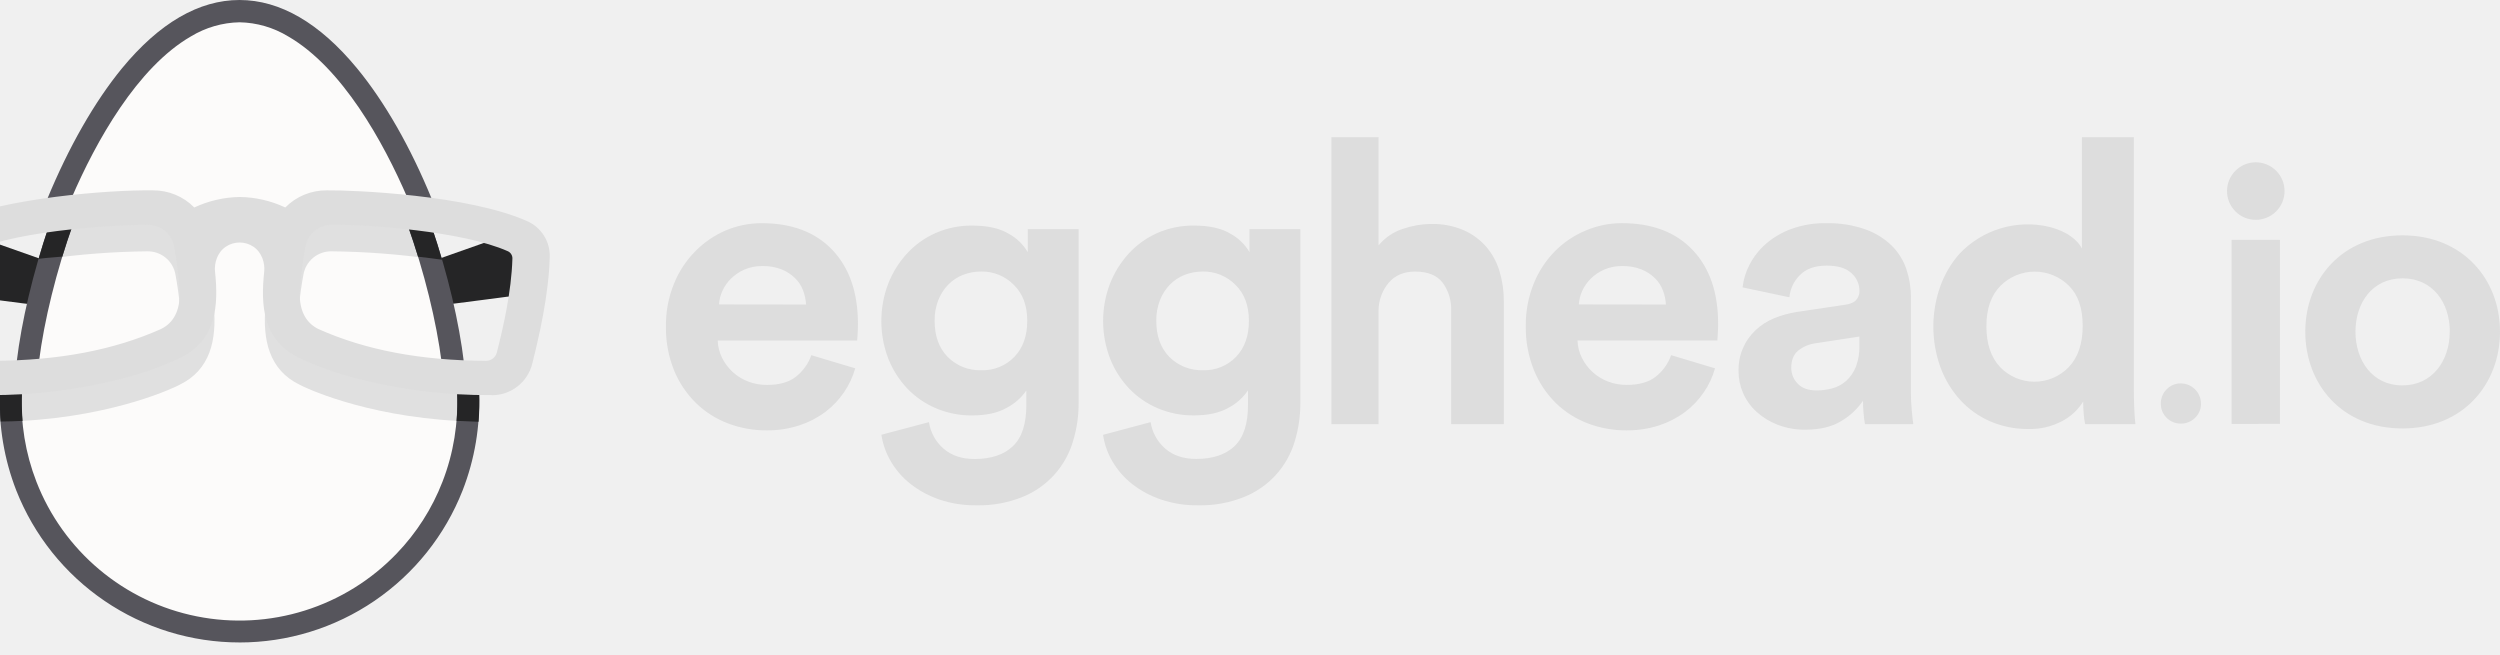
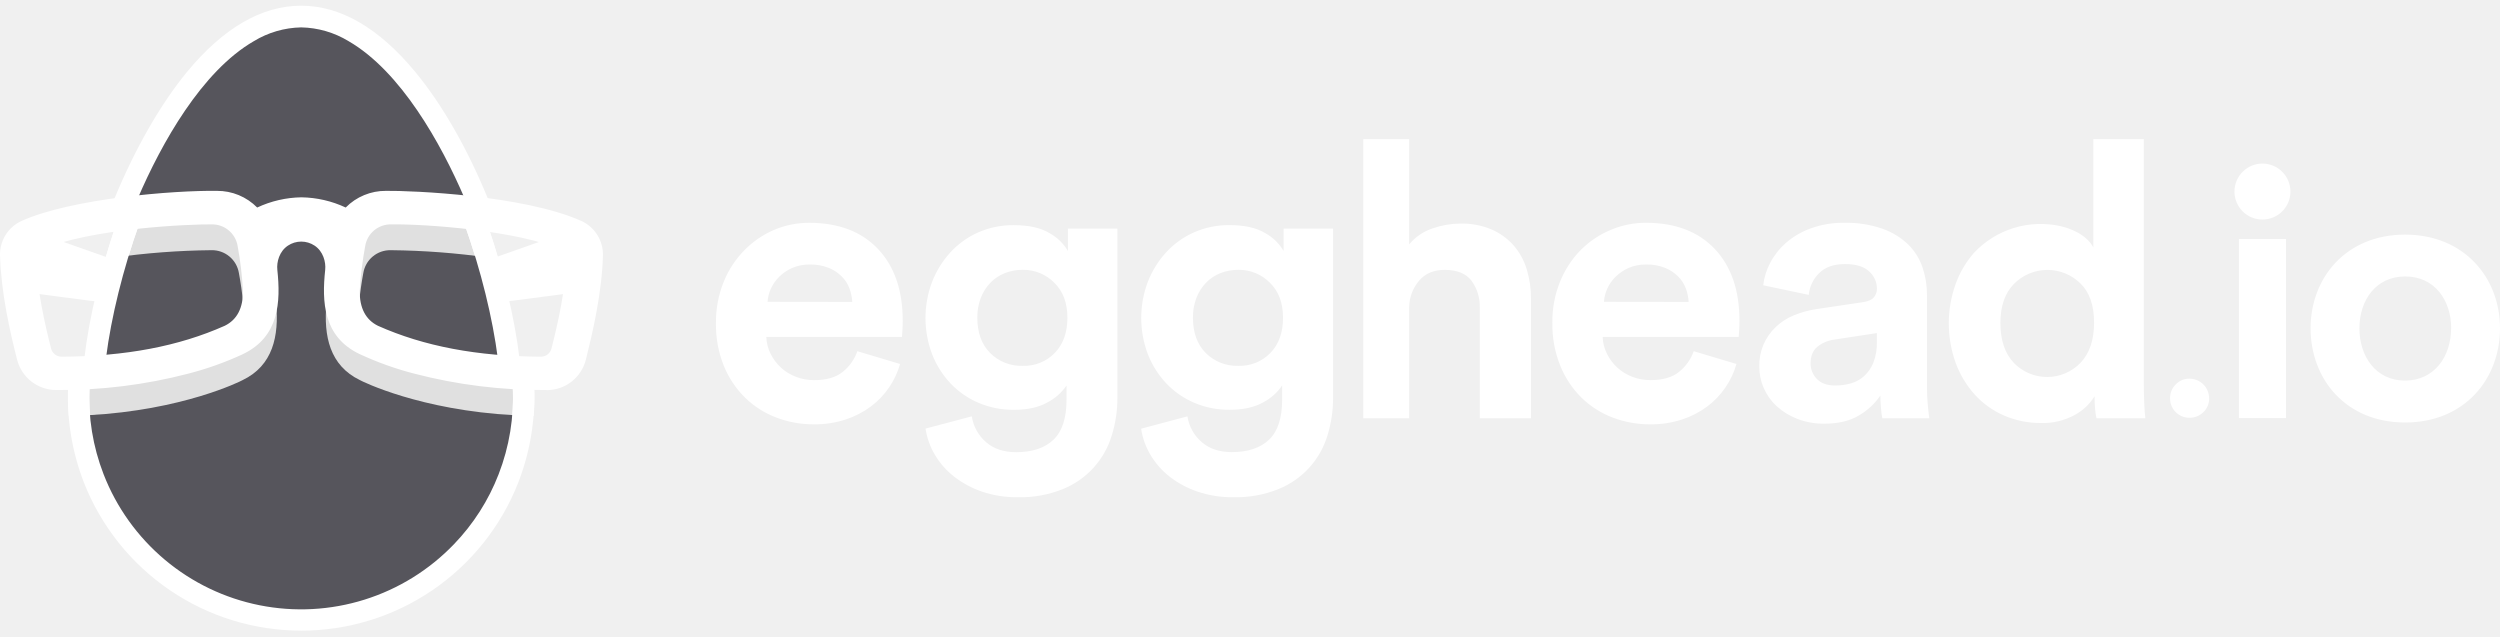
- <svg xmlns="http://www.w3.org/2000/svg" width="107" height="28" viewBox="0 0 107 28" fill="none">
-   <path d="M10.254 0.852C15.455 0.852 19.672 12.031 19.672 17.233C19.672 19.731 18.679 22.126 16.913 23.892C15.147 25.659 12.751 26.651 10.254 26.651C7.756 26.651 5.361 25.659 3.594 23.892C1.828 22.126 0.836 19.731 0.836 17.233C0.836 12.031 5.05 0.852 10.254 0.852V0.852Z" fill="#FCFBFA" />
-   <path d="M22.195 9.874L18.353 11.229C18.353 11.229 18.947 13.037 18.953 13.051C18.959 13.065 22.78 12.558 22.78 12.558L22.195 9.874ZM-1.688 9.874L2.154 11.229C2.154 11.229 1.56 13.037 1.554 13.051C1.548 13.065 -2.272 12.557 -2.272 12.557L-1.688 9.874Z" fill="#252526" />
-   <path d="M6.3 9.553C6.589 9.547 6.872 9.645 7.094 9.831C7.317 10.016 7.465 10.275 7.511 10.562C7.633 11.216 7.713 11.877 7.751 12.542C7.755 12.728 7.738 12.914 7.701 13.097C7.653 12.618 7.586 12.162 7.512 11.765C7.466 11.479 7.318 11.22 7.095 11.034C6.873 10.849 6.591 10.751 6.301 10.757C4.857 10.772 3.416 10.881 1.986 11.085C2.121 10.665 2.267 10.243 2.422 9.825C3.708 9.657 5.003 9.567 6.3 9.553V9.553ZM19.653 16.815C16.261 16.64 13.364 15.555 12.71 15.166C12.2 14.922 11.55 14.406 11.363 13.114C11.236 14.536 11.507 15.834 12.84 16.475C12.938 16.534 15.497 17.8 19.627 18.018C19.648 17.759 19.66 17.498 19.66 17.233C19.662 17.097 19.659 16.957 19.653 16.815ZM0.863 16.815C4.255 16.64 7.152 15.555 7.806 15.166C8.316 14.922 8.967 14.406 9.153 13.114C9.278 14.538 9.01 15.834 7.673 16.475C7.575 16.534 5.016 17.8 0.886 18.018C0.864 17.759 0.853 17.498 0.853 17.233C0.854 17.097 0.858 16.957 0.863 16.815V16.815ZM14.197 9.553C13.907 9.547 13.625 9.645 13.403 9.831C13.18 10.016 13.032 10.275 12.986 10.562C12.864 11.216 12.784 11.877 12.746 12.542C12.742 12.728 12.759 12.914 12.796 13.097C12.844 12.618 12.911 12.162 12.985 11.765C13.031 11.479 13.179 11.22 13.402 11.034C13.624 10.849 13.906 10.751 14.196 10.757C15.64 10.772 17.081 10.881 18.511 11.085C18.376 10.665 18.23 10.243 18.075 9.825C16.789 9.657 15.494 9.567 14.197 9.553V9.553Z" fill="#E0E0E0" />
-   <path d="M2.016 8.534C2.94 6.291 4.05 4.351 5.223 2.921C6.821 0.983 8.513 0 10.251 0C11.988 0 13.684 0.987 15.281 2.924C16.458 4.352 17.572 6.292 18.488 8.537L18.533 8.652L18.418 8.636C18.092 8.592 17.826 8.561 17.502 8.521H17.462L17.446 8.485C16.405 6.056 14.63 2.884 12.335 1.559C11.707 1.177 10.989 0.968 10.253 0.954C9.518 0.968 8.799 1.177 8.17 1.559C5.879 2.883 4.107 6.044 3.059 8.485L3.043 8.521H3.003C2.677 8.556 2.411 8.588 2.087 8.636L1.972 8.652L2.016 8.534ZM19.762 15.642C19.506 15.635 19.249 15.625 18.995 15.61H18.916L18.906 15.531C18.677 13.745 18.164 11.654 17.451 9.645L17.4 9.499L17.555 9.519C17.845 9.558 18.127 9.602 18.402 9.647L18.458 9.657L18.477 9.71C19.164 11.716 19.651 13.786 19.859 15.539L19.872 15.653L19.762 15.642Z" fill="#56555C" />
-   <path d="M18.921 11.117C18.784 10.646 18.635 10.175 18.476 9.707L18.457 9.653L18.401 9.644C18.131 9.598 17.845 9.555 17.553 9.516L17.399 9.495L17.45 9.642C17.608 10.087 17.756 10.536 17.893 10.986C18.388 11.043 18.669 11.082 18.921 11.117V11.117Z" fill="#252526" />
-   <path d="M0.713 15.494C0.922 13.742 1.413 11.672 2.096 9.666L2.114 9.612L2.17 9.603C2.441 9.557 2.726 9.513 3.018 9.474L3.173 9.454L3.121 9.6C2.41 11.61 1.893 13.699 1.666 15.486L1.656 15.565H1.577C1.323 15.58 1.065 15.59 0.811 15.597H0.696L0.713 15.494Z" fill="#56555C" />
-   <path d="M2.17 9.603L2.114 9.612L2.096 9.666C1.937 10.134 1.788 10.607 1.65 11.078C2.128 11.018 2.267 11.024 2.666 10.982C2.807 10.524 2.959 10.057 3.125 9.6L3.176 9.454L3.022 9.474C2.726 9.515 2.441 9.557 2.17 9.603V9.603Z" fill="#252526" />
-   <path d="M10.254 27.497C8.192 27.497 6.178 26.877 4.474 25.717C2.769 24.557 1.453 22.911 0.697 20.992C0.179 19.662 -0.06 18.239 -0.005 16.813V16.748H0.059C0.394 16.74 0.623 16.731 0.861 16.719H0.936V16.793C0.874 18.097 1.086 19.399 1.558 20.616C2.125 22.076 3.052 23.37 4.252 24.377C5.452 25.385 6.886 26.074 8.423 26.38C9.959 26.687 11.548 26.602 13.043 26.132C14.538 25.663 15.89 24.824 16.975 23.694C17.828 22.809 18.496 21.763 18.939 20.617C19.412 19.4 19.623 18.098 19.561 16.794V16.72H19.636C19.969 16.737 20.198 16.744 20.438 16.75H20.502V16.814C20.557 18.239 20.318 19.661 19.8 20.99C19.046 22.91 17.731 24.557 16.026 25.718C14.322 26.879 12.307 27.499 10.245 27.498L10.254 27.497Z" fill="#56555C" />
-   <path d="M0.966 18.018C0.933 17.608 0.925 17.198 0.941 16.787V16.713H0.867C0.626 16.726 0.397 16.735 0.065 16.743H0.001V16.807C-0.013 17.218 -0.004 17.63 0.028 18.041H0.059C0.369 18.041 0.671 18.027 0.958 18.013L0.966 18.018ZM20.508 16.748H20.444C20.201 16.748 19.971 16.736 19.642 16.719H19.567V16.793C19.584 17.2 19.576 17.607 19.543 18.012L20.482 18.052C20.515 17.642 20.524 17.23 20.51 16.818L20.508 16.748Z" fill="#252526" />
-   <path d="M21.037 16.91C19.075 16.925 17.119 16.682 15.22 16.187C14.403 15.975 13.606 15.691 12.84 15.336L12.821 15.328C11.218 14.562 11.159 13.027 11.308 11.626C11.346 11.272 11.216 10.804 10.843 10.557C10.669 10.441 10.464 10.379 10.255 10.379C10.046 10.379 9.842 10.441 9.668 10.557C9.294 10.804 9.165 11.272 9.203 11.625C9.352 13.027 9.289 14.564 7.689 15.33L7.671 15.339C6.906 15.693 6.11 15.976 5.294 16.187C3.396 16.682 1.441 16.925 -0.52 16.91H-0.528C-0.922 16.91 -1.305 16.779 -1.616 16.538C-1.927 16.296 -2.149 15.958 -2.247 15.577C-2.547 14.402 -2.952 12.652 -2.999 10.995C-3.009 10.673 -2.923 10.356 -2.752 10.083C-2.58 9.811 -2.332 9.595 -2.038 9.464C0.17 8.481 4.639 8.12 6.545 8.147C6.874 8.145 7.201 8.208 7.505 8.334C7.809 8.46 8.085 8.646 8.316 8.88C8.926 8.594 9.59 8.441 10.263 8.431C10.937 8.441 11.601 8.594 12.211 8.88C12.442 8.645 12.717 8.459 13.022 8.334C13.326 8.208 13.652 8.144 13.982 8.147C15.127 8.131 20.047 8.343 22.565 9.465C22.86 9.596 23.109 9.812 23.281 10.085C23.453 10.358 23.539 10.677 23.529 10.999C23.483 12.655 23.071 14.402 22.777 15.581C22.679 15.963 22.457 16.301 22.146 16.542C21.835 16.784 21.453 16.915 21.059 16.915L21.037 16.91ZM14.214 9.622C13.941 9.616 13.674 9.709 13.463 9.884C13.253 10.059 13.113 10.304 13.069 10.574C12.947 11.226 12.867 11.884 12.828 12.546C12.819 13.302 13.091 13.819 13.63 14.084C15.649 14.984 17.997 15.43 20.805 15.444C20.91 15.443 21.012 15.408 21.095 15.344C21.178 15.28 21.237 15.19 21.264 15.089C21.53 14.045 21.89 12.494 21.931 11.068C21.934 11.001 21.916 10.935 21.88 10.879C21.845 10.822 21.793 10.777 21.732 10.751C19.81 9.894 15.703 9.599 14.214 9.622ZM-1.22 10.753C-1.281 10.78 -1.332 10.824 -1.367 10.88C-1.403 10.936 -1.42 11.002 -1.418 11.068C-1.377 12.491 -1.018 14.046 -0.751 15.089C-0.724 15.19 -0.665 15.28 -0.582 15.344C-0.499 15.409 -0.397 15.444 -0.292 15.444C2.519 15.43 4.862 14.986 6.889 14.083C7.429 13.819 7.7 13.3 7.691 12.542C7.654 11.882 7.575 11.225 7.456 10.574C7.412 10.304 7.272 10.059 7.061 9.884C6.851 9.709 6.584 9.616 6.31 9.622C5.431 9.608 0.949 9.786 -1.22 10.753ZM36.603 15.764C36.5 16.132 36.336 16.481 36.12 16.795C35.9 17.117 35.63 17.401 35.318 17.635C34.981 17.885 34.606 18.078 34.207 18.208C33.755 18.354 33.282 18.425 32.807 18.42C32.245 18.422 31.687 18.322 31.162 18.123C30.648 17.93 30.18 17.632 29.787 17.249C29.381 16.849 29.06 16.37 28.846 15.841C28.607 15.243 28.49 14.602 28.502 13.958C28.495 13.336 28.612 12.719 28.846 12.142C29.054 11.626 29.363 11.156 29.753 10.76C30.124 10.38 30.566 10.077 31.053 9.866C31.541 9.659 32.067 9.552 32.597 9.552C33.895 9.552 34.908 9.937 35.634 10.706C36.36 11.475 36.722 12.532 36.72 13.878C36.72 14.037 36.714 14.187 36.703 14.328C36.691 14.469 36.686 14.551 36.686 14.574H30.718C30.726 14.837 30.793 15.095 30.912 15.329C31.027 15.556 31.182 15.76 31.37 15.932C31.561 16.104 31.783 16.239 32.023 16.33C32.279 16.428 32.551 16.477 32.825 16.475C33.36 16.475 33.775 16.356 34.072 16.118C34.371 15.881 34.598 15.563 34.724 15.202L36.603 15.764ZM34.5 13.034C34.488 12.827 34.445 12.624 34.373 12.431C34.298 12.233 34.181 12.053 34.029 11.905C33.865 11.744 33.67 11.617 33.456 11.532C33.194 11.43 32.915 11.381 32.634 11.387C32.366 11.382 32.1 11.434 31.854 11.54C31.641 11.634 31.447 11.767 31.281 11.93C31.128 12.082 31.004 12.26 30.917 12.456C30.835 12.637 30.786 12.831 30.773 13.029L34.5 13.034ZM39.759 18.068C39.826 18.51 40.049 18.913 40.387 19.204C40.726 19.498 41.167 19.645 41.71 19.645C42.422 19.645 42.971 19.462 43.355 19.094C43.739 18.727 43.93 18.136 43.927 17.322V16.712C43.715 17.022 43.429 17.276 43.096 17.45C42.714 17.67 42.218 17.78 41.607 17.78C41.077 17.786 40.551 17.682 40.062 17.476C39.599 17.28 39.18 16.992 38.832 16.628C38.481 16.257 38.205 15.822 38.018 15.348C37.625 14.321 37.622 13.187 38.009 12.158C38.194 11.68 38.465 11.24 38.81 10.861C39.152 10.486 39.568 10.185 40.032 9.979C40.528 9.759 41.066 9.649 41.609 9.655C42.276 9.655 42.801 9.774 43.186 10.012C43.519 10.195 43.796 10.464 43.988 10.792V9.808H46.165V17.254C46.167 17.814 46.084 18.372 45.918 18.908C45.76 19.435 45.486 19.92 45.116 20.328C44.746 20.735 44.289 21.055 43.78 21.263C43.145 21.521 42.464 21.645 41.779 21.627C41.245 21.634 40.715 21.551 40.209 21.381C39.765 21.23 39.349 21.006 38.979 20.719C38.638 20.453 38.35 20.125 38.131 19.752C37.922 19.4 37.784 19.011 37.724 18.606L39.759 18.068ZM41.998 15.846C42.262 15.855 42.524 15.809 42.768 15.71C43.012 15.612 43.233 15.463 43.415 15.273C43.783 14.891 43.966 14.377 43.966 13.729C43.966 13.081 43.776 12.57 43.394 12.194C43.213 12.009 42.996 11.863 42.757 11.765C42.518 11.666 42.261 11.618 42.003 11.621C41.733 11.619 41.465 11.668 41.214 11.765C40.974 11.86 40.757 12.004 40.578 12.189C40.393 12.382 40.249 12.61 40.154 12.859C40.05 13.136 39.998 13.429 40.002 13.724C40.002 14.38 40.188 14.898 40.562 15.277C40.749 15.465 40.974 15.613 41.221 15.711C41.468 15.809 41.733 15.855 41.998 15.846ZM49.246 18.068C49.314 18.508 49.536 18.91 49.874 19.201C50.213 19.495 50.654 19.642 51.197 19.642C51.909 19.642 52.458 19.458 52.842 19.091C53.226 18.724 53.417 18.133 53.414 17.319V16.708C53.204 17.019 52.92 17.273 52.589 17.448C52.207 17.669 51.71 17.779 51.099 17.779C50.569 17.785 50.044 17.681 49.555 17.475C49.092 17.279 48.673 16.991 48.325 16.627C47.974 16.256 47.698 15.821 47.511 15.346C47.118 14.32 47.114 13.186 47.501 12.157C47.686 11.679 47.958 11.239 48.303 10.859C48.645 10.484 49.061 10.184 49.524 9.977C50.02 9.758 50.557 9.648 51.099 9.654C51.766 9.654 52.292 9.773 52.677 10.011C53.009 10.194 53.286 10.463 53.479 10.791V9.808H55.655V17.254C55.657 17.814 55.574 18.372 55.409 18.908C55.25 19.436 54.975 19.921 54.605 20.329C54.234 20.736 53.776 21.055 53.266 21.263C52.631 21.521 51.949 21.645 51.264 21.627C50.731 21.634 50.201 21.551 49.695 21.381C49.251 21.232 48.835 21.009 48.465 20.723C48.124 20.457 47.836 20.129 47.617 19.756C47.408 19.405 47.27 19.016 47.21 18.611L49.246 18.068ZM51.486 15.846C51.749 15.855 52.011 15.809 52.255 15.71C52.499 15.612 52.72 15.463 52.903 15.273C53.27 14.891 53.453 14.377 53.453 13.729C53.453 13.081 53.263 12.57 52.881 12.194C52.7 12.009 52.483 11.863 52.244 11.765C52.005 11.666 51.748 11.618 51.49 11.621C51.22 11.619 50.952 11.668 50.701 11.765C50.461 11.86 50.244 12.004 50.065 12.189C49.88 12.382 49.736 12.61 49.641 12.859C49.537 13.136 49.485 13.429 49.489 13.724C49.489 14.38 49.676 14.898 50.049 15.277C50.236 15.465 50.461 15.613 50.707 15.71C50.954 15.808 51.219 15.854 51.484 15.846H51.486ZM59.003 18.153H56.984V5.871H59.003V10.502C59.274 10.175 59.631 9.93 60.034 9.798C60.427 9.661 60.84 9.589 61.255 9.586C61.73 9.574 62.201 9.664 62.638 9.849C63.008 10.01 63.338 10.251 63.605 10.553C63.868 10.86 64.063 11.218 64.178 11.605C64.304 12.023 64.367 12.458 64.364 12.895V18.154H62.11V13.286C62.125 12.86 61.996 12.442 61.745 12.099C61.502 11.782 61.109 11.623 60.566 11.623C60.091 11.623 59.718 11.779 59.447 12.09C59.169 12.414 59.013 12.824 59.003 13.25V18.153ZM73.403 15.764C73.3 16.132 73.137 16.481 72.92 16.795C72.701 17.117 72.43 17.401 72.118 17.635C71.781 17.885 71.406 18.078 71.007 18.208C70.555 18.354 70.082 18.425 69.607 18.42C69.046 18.422 68.488 18.322 67.962 18.123C67.449 17.93 66.981 17.632 66.588 17.249C66.18 16.845 65.86 16.361 65.647 15.829C65.409 15.23 65.292 14.59 65.304 13.945C65.296 13.323 65.413 12.706 65.647 12.13C65.856 11.614 66.164 11.144 66.555 10.747C66.931 10.37 67.378 10.07 67.87 9.865C68.358 9.658 68.883 9.551 69.414 9.551C70.712 9.551 71.724 9.936 72.451 10.705C73.177 11.474 73.539 12.531 73.536 13.877C73.536 14.036 73.531 14.186 73.519 14.327C73.508 14.468 73.502 14.55 73.502 14.573H67.517C67.526 14.836 67.592 15.094 67.712 15.328C67.826 15.555 67.982 15.759 68.17 15.931C68.361 16.103 68.582 16.238 68.823 16.329C69.079 16.427 69.351 16.476 69.624 16.474C70.159 16.474 70.575 16.355 70.871 16.117C71.171 15.88 71.397 15.562 71.524 15.201L73.403 15.764ZM71.3 13.034C71.289 12.827 71.246 12.624 71.173 12.431C71.098 12.233 70.981 12.053 70.83 11.905C70.665 11.744 70.47 11.617 70.257 11.532C69.995 11.43 69.715 11.381 69.434 11.387C69.166 11.382 68.9 11.434 68.654 11.54C68.441 11.634 68.247 11.767 68.082 11.93C67.928 12.082 67.805 12.26 67.717 12.456C67.635 12.637 67.586 12.831 67.573 13.029L71.3 13.034ZM74.409 15.879C74.401 15.553 74.461 15.229 74.587 14.927C74.713 14.626 74.901 14.355 75.139 14.132C75.368 13.915 75.636 13.743 75.928 13.623C76.242 13.495 76.569 13.404 76.904 13.352L78.957 13.046C79.194 13.013 79.358 12.942 79.448 12.834C79.539 12.728 79.587 12.592 79.585 12.453C79.585 12.308 79.555 12.166 79.496 12.034C79.436 11.902 79.35 11.785 79.241 11.69C79.012 11.475 78.658 11.368 78.18 11.368C77.682 11.368 77.3 11.504 77.035 11.775C76.778 12.028 76.619 12.365 76.586 12.724L74.582 12.3C74.621 11.956 74.724 11.622 74.887 11.316C75.062 10.982 75.298 10.683 75.582 10.434C75.903 10.159 76.271 9.943 76.668 9.799C77.145 9.627 77.65 9.543 78.157 9.552C78.728 9.539 79.297 9.628 79.837 9.816C80.258 9.965 80.643 10.202 80.965 10.511C81.25 10.794 81.465 11.14 81.593 11.52C81.723 11.908 81.789 12.315 81.787 12.724V16.83C81.787 17.059 81.799 17.299 81.822 17.55C81.845 17.802 81.867 18.002 81.889 18.153H79.821C79.792 17.999 79.772 17.843 79.761 17.687C79.744 17.489 79.736 17.311 79.736 17.153C79.495 17.505 79.179 17.801 78.811 18.018C78.41 18.266 77.898 18.39 77.276 18.391C76.868 18.397 76.462 18.325 76.081 18.179C75.746 18.051 75.438 17.861 75.173 17.619C74.928 17.395 74.733 17.122 74.601 16.817C74.473 16.521 74.408 16.202 74.409 15.879ZM77.751 16.711C77.983 16.712 78.214 16.68 78.438 16.618C78.655 16.557 78.856 16.447 79.023 16.296C79.201 16.131 79.34 15.928 79.43 15.703C79.541 15.407 79.593 15.093 79.582 14.778V14.405L77.699 14.693C77.429 14.729 77.174 14.837 76.962 15.007C76.764 15.171 76.665 15.417 76.665 15.745C76.665 15.995 76.763 16.235 76.936 16.415C77.118 16.612 77.389 16.711 77.751 16.711ZM91.328 16.643C91.328 16.926 91.334 17.206 91.346 17.483C91.357 17.76 91.374 17.983 91.396 18.153H89.245C89.215 18.019 89.195 17.883 89.185 17.746C89.168 17.565 89.16 17.378 89.16 17.186C88.943 17.538 88.635 17.825 88.269 18.018C87.823 18.256 87.324 18.375 86.819 18.361C86.253 18.368 85.692 18.255 85.172 18.03C84.686 17.818 84.25 17.506 83.892 17.114C83.526 16.708 83.241 16.236 83.052 15.723C82.648 14.603 82.645 13.377 83.044 12.255C83.226 11.745 83.503 11.274 83.861 10.867C84.342 10.356 84.948 9.98 85.62 9.776C86.292 9.572 87.005 9.547 87.689 9.705C87.927 9.762 88.158 9.848 88.376 9.959C88.547 10.046 88.704 10.157 88.843 10.29C88.948 10.39 89.037 10.506 89.106 10.634V5.871H91.328V16.643ZM85.018 13.963C85.018 14.709 85.213 15.292 85.603 15.71C85.793 15.908 86.022 16.066 86.275 16.174C86.528 16.281 86.8 16.337 87.075 16.337C87.349 16.337 87.621 16.281 87.874 16.174C88.127 16.066 88.356 15.908 88.546 15.71C88.942 15.291 89.139 14.703 89.139 13.945C89.139 13.188 88.942 12.615 88.546 12.227C88.353 12.035 88.125 11.883 87.873 11.78C87.622 11.677 87.353 11.624 87.081 11.625C86.809 11.625 86.54 11.68 86.289 11.784C86.038 11.889 85.811 12.042 85.619 12.235C85.218 12.641 85.018 13.216 85.018 13.963ZM92.483 17.276C92.481 17.163 92.502 17.05 92.544 16.945C92.587 16.84 92.65 16.744 92.731 16.664C92.808 16.582 92.903 16.517 93.007 16.473C93.111 16.43 93.223 16.408 93.336 16.41C93.566 16.41 93.786 16.502 93.949 16.664C94.111 16.827 94.202 17.047 94.202 17.276C94.205 17.39 94.183 17.502 94.14 17.606C94.096 17.71 94.031 17.805 93.949 17.883C93.869 17.963 93.773 18.026 93.668 18.069C93.563 18.111 93.45 18.132 93.336 18.13C93.224 18.131 93.113 18.11 93.009 18.067C92.905 18.025 92.81 17.962 92.731 17.882C92.651 17.803 92.588 17.708 92.546 17.604C92.503 17.5 92.482 17.389 92.483 17.276ZM95.316 8.178C95.316 7.851 95.446 7.538 95.677 7.307C95.907 7.076 96.221 6.946 96.547 6.946C96.874 6.946 97.187 7.076 97.418 7.307C97.649 7.538 97.779 7.851 97.779 8.178C97.779 8.504 97.649 8.818 97.418 9.049C97.187 9.279 96.874 9.409 96.547 9.409C96.221 9.409 95.907 9.279 95.677 9.049C95.446 8.818 95.316 8.504 95.316 8.178ZM95.512 18.144V10.266H97.583V18.142L95.512 18.144ZM98.666 14.196C98.666 11.963 100.232 10.072 102.825 10.072C105.417 10.072 107 11.961 107 14.196C107 16.431 105.434 18.338 102.826 18.338C100.217 18.338 98.666 16.43 98.666 14.196ZM104.852 14.196C104.852 12.973 104.135 11.913 102.83 11.913C101.526 11.913 100.814 12.973 100.814 14.196C100.814 15.42 101.531 16.495 102.82 16.495C104.109 16.495 104.848 15.436 104.848 14.196H104.852Z" fill="#DDDDDD" />
+ <svg xmlns="http://www.w3.org/2000/svg" width="110" height="28" viewBox="0 0 110 28" fill="none">
+   <path d="M13.254 1.103C18.455 1.103 22.672 12.282 22.672 17.484C22.672 19.982 21.679 22.377 19.913 24.143C18.147 25.91 15.751 26.902 13.254 26.902C10.756 26.902 8.361 25.91 6.594 24.143C4.828 22.377 3.836 19.982 3.836 17.484C3.836 12.282 8.05 1.103 13.254 1.103Z" fill="#56555C" />
+   <path d="M25.195 10.125L21.353 11.48C21.353 11.48 21.947 13.288 21.953 13.302C21.959 13.316 25.78 12.809 25.78 12.809L25.195 10.125ZM1.312 10.125L5.154 11.48C5.154 11.48 4.56 13.288 4.554 13.302C4.548 13.316 0.728 12.808 0.728 12.808L1.312 10.125Z" fill="white" />
+   <path d="M9.3 9.805C9.589 9.798 9.872 9.896 10.094 10.082C10.317 10.267 10.465 10.527 10.511 10.813C10.633 11.467 10.713 12.129 10.751 12.793C10.755 12.979 10.738 13.165 10.701 13.348C10.653 12.869 10.586 12.413 10.512 12.017C10.466 11.731 10.318 11.471 10.095 11.286C9.873 11.1 9.591 11.002 9.301 11.008C7.857 11.023 6.416 11.132 4.986 11.336C5.121 10.916 5.267 10.494 5.422 10.076C6.708 9.909 8.003 9.818 9.3 9.805ZM22.653 17.066C19.261 16.891 16.364 15.806 15.71 15.418C15.2 15.174 14.55 14.657 14.363 13.365C14.236 14.787 14.507 16.085 15.84 16.726C15.938 16.785 18.497 18.051 22.627 18.269C22.648 18.01 22.66 17.749 22.66 17.484C22.662 17.348 22.659 17.208 22.653 17.066ZM3.863 17.066C7.255 16.891 10.152 15.806 10.806 15.418C11.316 15.174 11.967 14.657 12.153 13.365C12.278 14.789 12.01 16.085 10.673 16.726C10.575 16.785 8.016 18.051 3.886 18.269C3.864 18.01 3.853 17.749 3.853 17.484C3.854 17.348 3.858 17.208 3.863 17.066ZM17.197 9.805C16.907 9.798 16.625 9.896 16.403 10.082C16.18 10.267 16.032 10.527 15.986 10.813C15.864 11.467 15.784 12.129 15.746 12.793C15.742 12.979 15.759 13.165 15.796 13.348C15.844 12.869 15.911 12.413 15.985 12.017C16.031 11.731 16.179 11.471 16.401 11.286C16.624 11.1 16.906 11.002 17.196 11.008C18.64 11.023 20.081 11.132 21.511 11.336C21.376 10.916 21.23 10.494 21.075 10.076C19.789 9.909 18.494 9.818 17.197 9.805Z" fill="#E0E0E0" />
+   <path d="M5.016 8.785C5.94 6.542 7.05 4.602 8.223 3.172C9.821 1.234 11.513 0.251 13.251 0.251C14.988 0.251 16.684 1.239 18.281 3.176C19.458 4.603 20.572 6.543 21.488 8.789L21.533 8.903L21.418 8.887C21.092 8.844 20.826 8.813 20.502 8.773H20.462L20.446 8.736C19.405 6.307 17.63 3.135 15.335 1.81C14.707 1.428 13.989 1.219 13.253 1.205C12.518 1.219 11.799 1.428 11.171 1.81C8.879 3.134 7.107 6.295 6.059 8.736L6.043 8.773H6.003C5.677 8.807 5.411 8.839 5.087 8.887L4.972 8.903L5.016 8.785ZM22.762 15.893C22.506 15.886 22.249 15.876 21.995 15.861H21.916L21.906 15.782C21.677 13.996 21.164 11.905 20.451 9.896L20.4 9.75L20.555 9.77C20.845 9.809 21.127 9.853 21.402 9.899L21.458 9.908L21.477 9.962C22.164 11.967 22.651 14.037 22.859 15.79L22.872 15.904L22.762 15.893Z" fill="white" />
+   <path d="M21.921 11.368C21.784 10.897 21.635 10.427 21.476 9.958L21.457 9.904L21.401 9.895C21.131 9.849 20.845 9.806 20.553 9.767L20.399 9.746L20.45 9.893C20.608 10.338 20.756 10.787 20.893 11.238C21.388 11.294 21.669 11.333 21.921 11.368Z" fill="white" />
+   <path d="M3.713 15.745C3.922 13.993 4.413 11.923 5.096 9.917L5.114 9.863L5.17 9.854C5.441 9.808 5.726 9.765 6.018 9.726L6.173 9.705L6.121 9.852C5.41 11.861 4.893 13.95 4.666 15.737L4.656 15.816H4.577C4.323 15.831 4.065 15.841 3.811 15.848H3.696L3.713 15.745Z" fill="white" />
+   <path d="M5.17 9.854L5.114 9.863L5.096 9.917C4.937 10.385 4.788 10.858 4.65 11.329C5.128 11.269 5.267 11.275 5.666 11.233C5.807 10.775 5.959 10.309 6.125 9.852L6.176 9.705L6.022 9.726C5.726 9.766 5.441 9.808 5.17 9.854Z" fill="white" />
+   <path d="M13.254 27.748C11.193 27.748 9.178 27.128 7.474 25.968C5.769 24.808 4.453 23.162 3.697 21.244C3.179 19.913 2.94 18.49 2.995 17.064V17H3.059C3.394 16.991 3.623 16.982 3.861 16.97H3.936V17.044C3.874 18.348 4.086 19.65 4.558 20.867C5.125 22.327 6.052 23.621 7.252 24.628C8.452 25.636 9.886 26.325 11.423 26.631C12.959 26.938 14.548 26.853 16.043 26.383C17.538 25.914 18.89 25.075 19.975 23.945C20.828 23.06 21.496 22.014 21.939 20.868C22.412 19.651 22.623 18.349 22.561 17.045V16.971H22.636C22.969 16.988 23.198 16.995 23.438 17.001H23.502V17.065C23.557 18.49 23.318 19.912 22.8 21.241C22.046 23.161 20.731 24.808 19.026 25.969C17.322 27.13 15.307 27.75 13.245 27.749L13.254 27.748Z" fill="white" />
+   <path d="M3.966 18.269C3.933 17.86 3.925 17.449 3.941 17.038V16.964H3.867C3.626 16.977 3.397 16.986 3.065 16.994H3.001V17.058C2.987 17.469 2.996 17.881 3.028 18.292H3.059C3.369 18.292 3.671 18.278 3.958 18.264L3.966 18.269ZM23.508 17H23.444C23.201 17 22.971 16.987 22.642 16.97H22.567V17.044C22.584 17.451 22.576 17.858 22.543 18.263L23.482 18.303C23.515 17.893 23.524 17.481 23.51 17.069L23.508 17Z" fill="white" />
+   <path d="M24.037 17.161C22.075 17.176 20.119 16.933 18.22 16.438C17.403 16.227 16.606 15.942 15.84 15.587L15.821 15.579C14.218 14.813 14.159 13.278 14.308 11.877C14.346 11.523 14.216 11.056 13.843 10.808C13.669 10.692 13.464 10.63 13.255 10.63C13.046 10.63 12.842 10.692 12.668 10.808C12.294 11.056 12.165 11.523 12.203 11.876C12.352 13.278 12.289 14.815 10.689 15.581L10.671 15.591C9.906 15.944 9.11 16.227 8.294 16.438C6.396 16.933 4.441 17.176 2.48 17.161H2.472C2.078 17.161 1.695 17.03 1.384 16.789C1.073 16.547 0.851 16.209 0.753 15.828C0.453 14.653 0.048 12.903 0.001 11.246C-0.009 10.924 0.077 10.607 0.248 10.334C0.42 10.062 0.668 9.846 0.962 9.715C3.17 8.732 7.639 8.372 9.545 8.398C9.874 8.396 10.201 8.459 10.505 8.585C10.809 8.711 11.085 8.897 11.316 9.131C11.926 8.845 12.59 8.692 13.263 8.682C13.937 8.692 14.601 8.845 15.211 9.131C15.442 8.896 15.717 8.711 16.022 8.585C16.326 8.459 16.652 8.395 16.982 8.398C18.127 8.382 23.047 8.594 25.565 9.716C25.86 9.847 26.109 10.063 26.281 10.336C26.453 10.609 26.539 10.928 26.529 11.25C26.483 12.907 26.071 14.653 25.777 15.832C25.679 16.214 25.457 16.552 25.146 16.794C24.835 17.035 24.453 17.166 24.059 17.166L24.037 17.161ZM17.214 9.873C16.941 9.867 16.674 9.96 16.463 10.135C16.253 10.31 16.113 10.555 16.069 10.825C15.947 11.477 15.867 12.135 15.828 12.797C15.819 13.553 16.09 14.07 16.63 14.335C18.649 15.236 20.997 15.681 23.805 15.695C23.91 15.694 24.012 15.659 24.095 15.595C24.178 15.531 24.237 15.441 24.264 15.34C24.53 14.296 24.89 12.745 24.931 11.319C24.934 11.252 24.916 11.186 24.88 11.13C24.845 11.073 24.793 11.029 24.732 11.002C22.81 10.145 18.703 9.85 17.214 9.873ZM1.78 11.004C1.719 11.031 1.668 11.075 1.633 11.131C1.597 11.187 1.58 11.253 1.582 11.319C1.623 12.742 1.982 14.297 2.249 15.34C2.276 15.441 2.335 15.531 2.418 15.595C2.501 15.66 2.603 15.695 2.708 15.695C5.519 15.681 7.862 15.237 9.889 14.334C10.429 14.07 10.7 13.552 10.691 12.793C10.654 12.133 10.575 11.476 10.456 10.825C10.412 10.555 10.272 10.31 10.061 10.135C9.851 9.96 9.584 9.867 9.31 9.873C8.431 9.86 3.949 10.037 1.78 11.004ZM39.603 16.015C39.5 16.383 39.336 16.732 39.12 17.047C38.9 17.369 38.63 17.652 38.318 17.886C37.981 18.136 37.606 18.329 37.207 18.459C36.755 18.605 36.282 18.676 35.807 18.671C35.245 18.674 34.687 18.573 34.162 18.374C33.648 18.181 33.18 17.883 32.787 17.5C32.381 17.1 32.06 16.621 31.846 16.092C31.607 15.494 31.49 14.853 31.502 14.209C31.495 13.587 31.612 12.97 31.846 12.393C32.054 11.877 32.362 11.408 32.753 11.011C33.124 10.631 33.566 10.328 34.053 10.117C34.541 9.91 35.067 9.803 35.597 9.803C36.895 9.803 37.908 10.188 38.634 10.957C39.36 11.726 39.722 12.783 39.72 14.129C39.72 14.288 39.714 14.438 39.703 14.579C39.691 14.72 39.686 14.803 39.686 14.825H33.718C33.726 15.088 33.793 15.346 33.912 15.58C34.027 15.807 34.182 16.011 34.37 16.183C34.561 16.355 34.783 16.49 35.023 16.581C35.279 16.679 35.551 16.728 35.825 16.726C36.36 16.726 36.775 16.607 37.072 16.369C37.371 16.132 37.598 15.814 37.724 15.453L39.603 16.015ZM37.5 13.285C37.488 13.079 37.445 12.875 37.373 12.682C37.298 12.484 37.181 12.305 37.029 12.156C36.865 11.995 36.67 11.868 36.456 11.783C36.194 11.681 35.915 11.632 35.634 11.639C35.366 11.633 35.1 11.685 34.854 11.791C34.641 11.885 34.447 12.018 34.281 12.181C34.128 12.333 34.004 12.511 33.917 12.707C33.835 12.888 33.786 13.082 33.773 13.28L37.5 13.285ZM42.759 18.319C42.826 18.761 43.049 19.164 43.387 19.456C43.726 19.75 44.167 19.896 44.71 19.896C45.422 19.896 45.971 19.713 46.355 19.346C46.739 18.978 46.93 18.387 46.927 17.573V16.963C46.715 17.273 46.429 17.527 46.096 17.701C45.714 17.921 45.218 18.032 44.607 18.032C44.077 18.037 43.551 17.933 43.062 17.727C42.599 17.532 42.18 17.243 41.832 16.879C41.481 16.508 41.205 16.074 41.018 15.599C40.625 14.572 40.622 13.438 41.009 12.409C41.194 11.931 41.465 11.491 41.81 11.112C42.152 10.737 42.568 10.436 43.032 10.23C43.528 10.01 44.066 9.9 44.609 9.907C45.276 9.907 45.801 10.025 46.186 10.263C46.519 10.446 46.796 10.716 46.988 11.043V10.059H49.165V17.505C49.167 18.065 49.084 18.623 48.918 19.159C48.76 19.686 48.486 20.171 48.116 20.579C47.746 20.986 47.289 21.306 46.78 21.514C46.145 21.772 45.464 21.896 44.779 21.878C44.245 21.885 43.715 21.802 43.209 21.632C42.765 21.481 42.349 21.258 41.979 20.97C41.638 20.704 41.35 20.376 41.131 20.003C40.922 19.651 40.784 19.262 40.724 18.858L42.759 18.319ZM44.998 16.097C45.262 16.106 45.524 16.06 45.768 15.962C46.012 15.863 46.233 15.714 46.415 15.524C46.783 15.142 46.966 14.628 46.966 13.98C46.966 13.332 46.776 12.821 46.394 12.445C46.213 12.26 45.996 12.114 45.757 12.016C45.518 11.918 45.261 11.869 45.003 11.872C44.733 11.87 44.465 11.919 44.214 12.017C43.974 12.111 43.757 12.255 43.578 12.44C43.393 12.633 43.249 12.861 43.154 13.111C43.05 13.387 42.998 13.68 43.002 13.975C43.002 14.631 43.188 15.149 43.562 15.528C43.749 15.716 43.974 15.864 44.221 15.962C44.468 16.06 44.733 16.106 44.998 16.097ZM52.246 18.319C52.314 18.759 52.536 19.161 52.874 19.452C53.213 19.746 53.654 19.893 54.197 19.893C54.909 19.893 55.458 19.709 55.842 19.342C56.226 18.975 56.417 18.384 56.414 17.57V16.959C56.204 17.27 55.92 17.524 55.589 17.699C55.207 17.92 54.71 18.03 54.099 18.03C53.569 18.036 53.044 17.932 52.555 17.726C52.092 17.53 51.673 17.242 51.325 16.878C50.974 16.507 50.698 16.073 50.511 15.597C50.118 14.571 50.114 13.437 50.501 12.408C50.686 11.93 50.958 11.49 51.303 11.111C51.645 10.736 52.061 10.435 52.524 10.229C53.02 10.009 53.557 9.899 54.099 9.905C54.766 9.905 55.292 10.024 55.677 10.262C56.009 10.445 56.286 10.714 56.479 11.042V10.059H58.655V17.505C58.657 18.065 58.574 18.623 58.409 19.159C58.25 19.687 57.975 20.172 57.605 20.58C57.234 20.987 56.776 21.306 56.266 21.514C55.631 21.772 54.949 21.896 54.264 21.878C53.731 21.885 53.201 21.802 52.695 21.632C52.251 21.483 51.835 21.261 51.465 20.974C51.124 20.708 50.836 20.38 50.617 20.008C50.408 19.656 50.27 19.267 50.21 18.862L52.246 18.319ZM54.486 16.097C54.749 16.106 55.011 16.06 55.255 15.962C55.499 15.863 55.72 15.714 55.903 15.524C56.27 15.142 56.453 14.628 56.453 13.98C56.453 13.332 56.263 12.821 55.881 12.445C55.7 12.26 55.483 12.114 55.244 12.016C55.005 11.918 54.748 11.869 54.49 11.872C54.22 11.87 53.952 11.919 53.701 12.017C53.461 12.111 53.244 12.255 53.065 12.44C52.88 12.633 52.736 12.861 52.641 13.111C52.537 13.387 52.485 13.68 52.489 13.975C52.489 14.631 52.676 15.149 53.049 15.528C53.236 15.716 53.461 15.864 53.707 15.961C53.954 16.059 54.219 16.105 54.484 16.097H54.486ZM62.003 18.404H59.984V6.122H62.003V10.753C62.274 10.426 62.631 10.181 63.034 10.049C63.427 9.912 63.84 9.84 64.255 9.837C64.73 9.826 65.201 9.915 65.638 10.1C66.008 10.261 66.338 10.502 66.605 10.805C66.868 11.111 67.063 11.469 67.178 11.856C67.304 12.274 67.367 12.709 67.364 13.146V18.405H65.11V13.537C65.125 13.111 64.996 12.693 64.745 12.35C64.502 12.033 64.109 11.874 63.566 11.874C63.091 11.874 62.718 12.03 62.447 12.341C62.169 12.665 62.013 13.075 62.003 13.501V18.404ZM76.403 16.015C76.3 16.383 76.137 16.732 75.92 17.047C75.701 17.369 75.43 17.652 75.118 17.886C74.781 18.136 74.406 18.329 74.007 18.459C73.555 18.605 73.082 18.676 72.607 18.671C72.046 18.674 71.488 18.573 70.962 18.374C70.449 18.181 69.981 17.883 69.588 17.5C69.18 17.096 68.86 16.613 68.647 16.08C68.409 15.481 68.292 14.841 68.304 14.197C68.296 13.574 68.413 12.957 68.647 12.381C68.856 11.865 69.164 11.395 69.555 10.998C69.931 10.621 70.378 10.321 70.87 10.116C71.358 9.909 71.883 9.802 72.414 9.802C73.712 9.802 74.724 10.187 75.451 10.956C76.177 11.725 76.539 12.782 76.536 14.128C76.536 14.287 76.531 14.437 76.519 14.578C76.508 14.719 76.502 14.801 76.502 14.824H70.517C70.526 15.087 70.592 15.345 70.712 15.579C70.826 15.806 70.982 16.01 71.17 16.182C71.361 16.354 71.582 16.489 71.823 16.58C72.079 16.678 72.35 16.727 72.624 16.725C73.159 16.725 73.575 16.606 73.871 16.368C74.171 16.131 74.397 15.813 74.524 15.452L76.403 16.015ZM74.3 13.285C74.289 13.079 74.246 12.875 74.173 12.682C74.098 12.484 73.981 12.305 73.83 12.156C73.665 11.995 73.47 11.868 73.257 11.783C72.995 11.681 72.715 11.632 72.434 11.639C72.166 11.633 71.9 11.685 71.654 11.791C71.441 11.885 71.247 12.018 71.082 12.181C70.928 12.333 70.805 12.511 70.717 12.707C70.635 12.888 70.586 13.082 70.573 13.28L74.3 13.285ZM77.409 16.13C77.401 15.804 77.461 15.48 77.587 15.178C77.713 14.877 77.901 14.606 78.139 14.383C78.368 14.166 78.636 13.994 78.928 13.875C79.242 13.746 79.569 13.655 79.904 13.603L81.957 13.297C82.194 13.264 82.358 13.193 82.448 13.085C82.539 12.979 82.587 12.843 82.585 12.704C82.585 12.559 82.555 12.417 82.496 12.285C82.436 12.153 82.35 12.036 82.241 11.941C82.012 11.726 81.658 11.619 81.18 11.619C80.682 11.619 80.3 11.755 80.035 12.026C79.778 12.279 79.619 12.616 79.586 12.975L77.582 12.552C77.621 12.207 77.724 11.873 77.887 11.568C78.062 11.233 78.298 10.934 78.582 10.685C78.903 10.41 79.271 10.194 79.668 10.05C80.145 9.878 80.65 9.794 81.157 9.803C81.728 9.79 82.297 9.879 82.837 10.067C83.258 10.216 83.643 10.453 83.965 10.762C84.25 11.045 84.465 11.391 84.593 11.771C84.723 12.159 84.789 12.566 84.787 12.975V17.081C84.787 17.31 84.799 17.55 84.822 17.801C84.845 18.053 84.867 18.253 84.889 18.404H82.821C82.792 18.25 82.772 18.094 82.761 17.938C82.744 17.74 82.736 17.562 82.736 17.404C82.495 17.756 82.179 18.052 81.811 18.269C81.41 18.517 80.898 18.641 80.276 18.642C79.868 18.648 79.462 18.576 79.081 18.43C78.746 18.302 78.438 18.112 78.173 17.87C77.928 17.646 77.733 17.373 77.601 17.068C77.473 16.772 77.408 16.453 77.409 16.13ZM80.751 16.962C80.983 16.963 81.214 16.931 81.438 16.869C81.655 16.808 81.856 16.698 82.023 16.547C82.201 16.382 82.34 16.179 82.43 15.954C82.541 15.659 82.593 15.344 82.582 15.029V14.656L80.699 14.944C80.429 14.98 80.174 15.088 79.962 15.258C79.764 15.423 79.665 15.668 79.665 15.996C79.665 16.246 79.763 16.486 79.936 16.666C80.118 16.863 80.389 16.962 80.751 16.962ZM94.328 16.894C94.328 17.177 94.334 17.457 94.346 17.734C94.357 18.011 94.374 18.234 94.396 18.404H92.245C92.215 18.27 92.195 18.134 92.185 17.997C92.168 17.816 92.16 17.63 92.16 17.437C91.943 17.789 91.635 18.076 91.269 18.269C90.823 18.507 90.324 18.626 89.819 18.612C89.253 18.619 88.692 18.506 88.172 18.281C87.686 18.069 87.25 17.757 86.892 17.365C86.526 16.959 86.241 16.487 86.052 15.974C85.648 14.854 85.645 13.628 86.044 12.506C86.226 11.996 86.503 11.525 86.861 11.118C87.342 10.607 87.948 10.231 88.62 10.027C89.292 9.823 90.005 9.798 90.689 9.956C90.927 10.013 91.158 10.099 91.376 10.21C91.547 10.297 91.704 10.408 91.843 10.541C91.948 10.641 92.037 10.757 92.106 10.885V6.122H94.328V16.894ZM88.018 14.214C88.018 14.96 88.213 15.543 88.603 15.961C88.793 16.159 89.022 16.317 89.275 16.425C89.528 16.532 89.8 16.588 90.075 16.588C90.349 16.588 90.621 16.532 90.874 16.425C91.127 16.317 91.356 16.159 91.546 15.961C91.942 15.542 92.139 14.954 92.139 14.197C92.139 13.439 91.942 12.866 91.546 12.478C91.353 12.287 91.125 12.135 90.873 12.031C90.622 11.928 90.353 11.875 90.081 11.876C89.809 11.877 89.54 11.931 89.289 12.036C89.038 12.14 88.811 12.293 88.619 12.486C88.218 12.892 88.018 13.468 88.018 14.214ZM95.483 17.528C95.481 17.414 95.502 17.301 95.544 17.196C95.587 17.091 95.65 16.995 95.731 16.915C95.808 16.833 95.903 16.768 96.007 16.724C96.111 16.681 96.223 16.659 96.336 16.662C96.566 16.662 96.786 16.753 96.949 16.915C97.111 17.078 97.202 17.298 97.202 17.528C97.205 17.641 97.183 17.753 97.14 17.857C97.096 17.962 97.031 18.056 96.949 18.134C96.869 18.214 96.773 18.277 96.668 18.32C96.563 18.362 96.45 18.383 96.336 18.381C96.224 18.382 96.113 18.361 96.009 18.318C95.905 18.276 95.81 18.213 95.731 18.133C95.651 18.054 95.588 17.959 95.546 17.855C95.503 17.751 95.482 17.64 95.483 17.528ZM98.316 8.429C98.316 8.102 98.446 7.789 98.677 7.558C98.907 7.327 99.221 7.197 99.547 7.197C99.874 7.197 100.187 7.327 100.418 7.558C100.649 7.789 100.779 8.102 100.779 8.429C100.779 8.755 100.649 9.069 100.418 9.3C100.187 9.531 99.874 9.66 99.547 9.66C99.221 9.66 98.907 9.531 98.677 9.3C98.446 9.069 98.316 8.755 98.316 8.429ZM98.512 18.395V10.517H100.583V18.394L98.512 18.395ZM101.666 14.447C101.666 12.214 103.232 10.323 105.825 10.323C108.417 10.323 110 12.213 110 14.447C110 16.682 108.434 18.59 105.826 18.59C103.217 18.59 101.666 16.681 101.666 14.447ZM107.852 14.447C107.852 13.224 107.135 12.164 105.83 12.164C104.526 12.164 103.814 13.224 103.814 14.447C103.814 15.671 104.531 16.746 105.82 16.746C107.109 16.746 107.848 15.687 107.848 14.447H107.852Z" fill="white" />
</svg>
